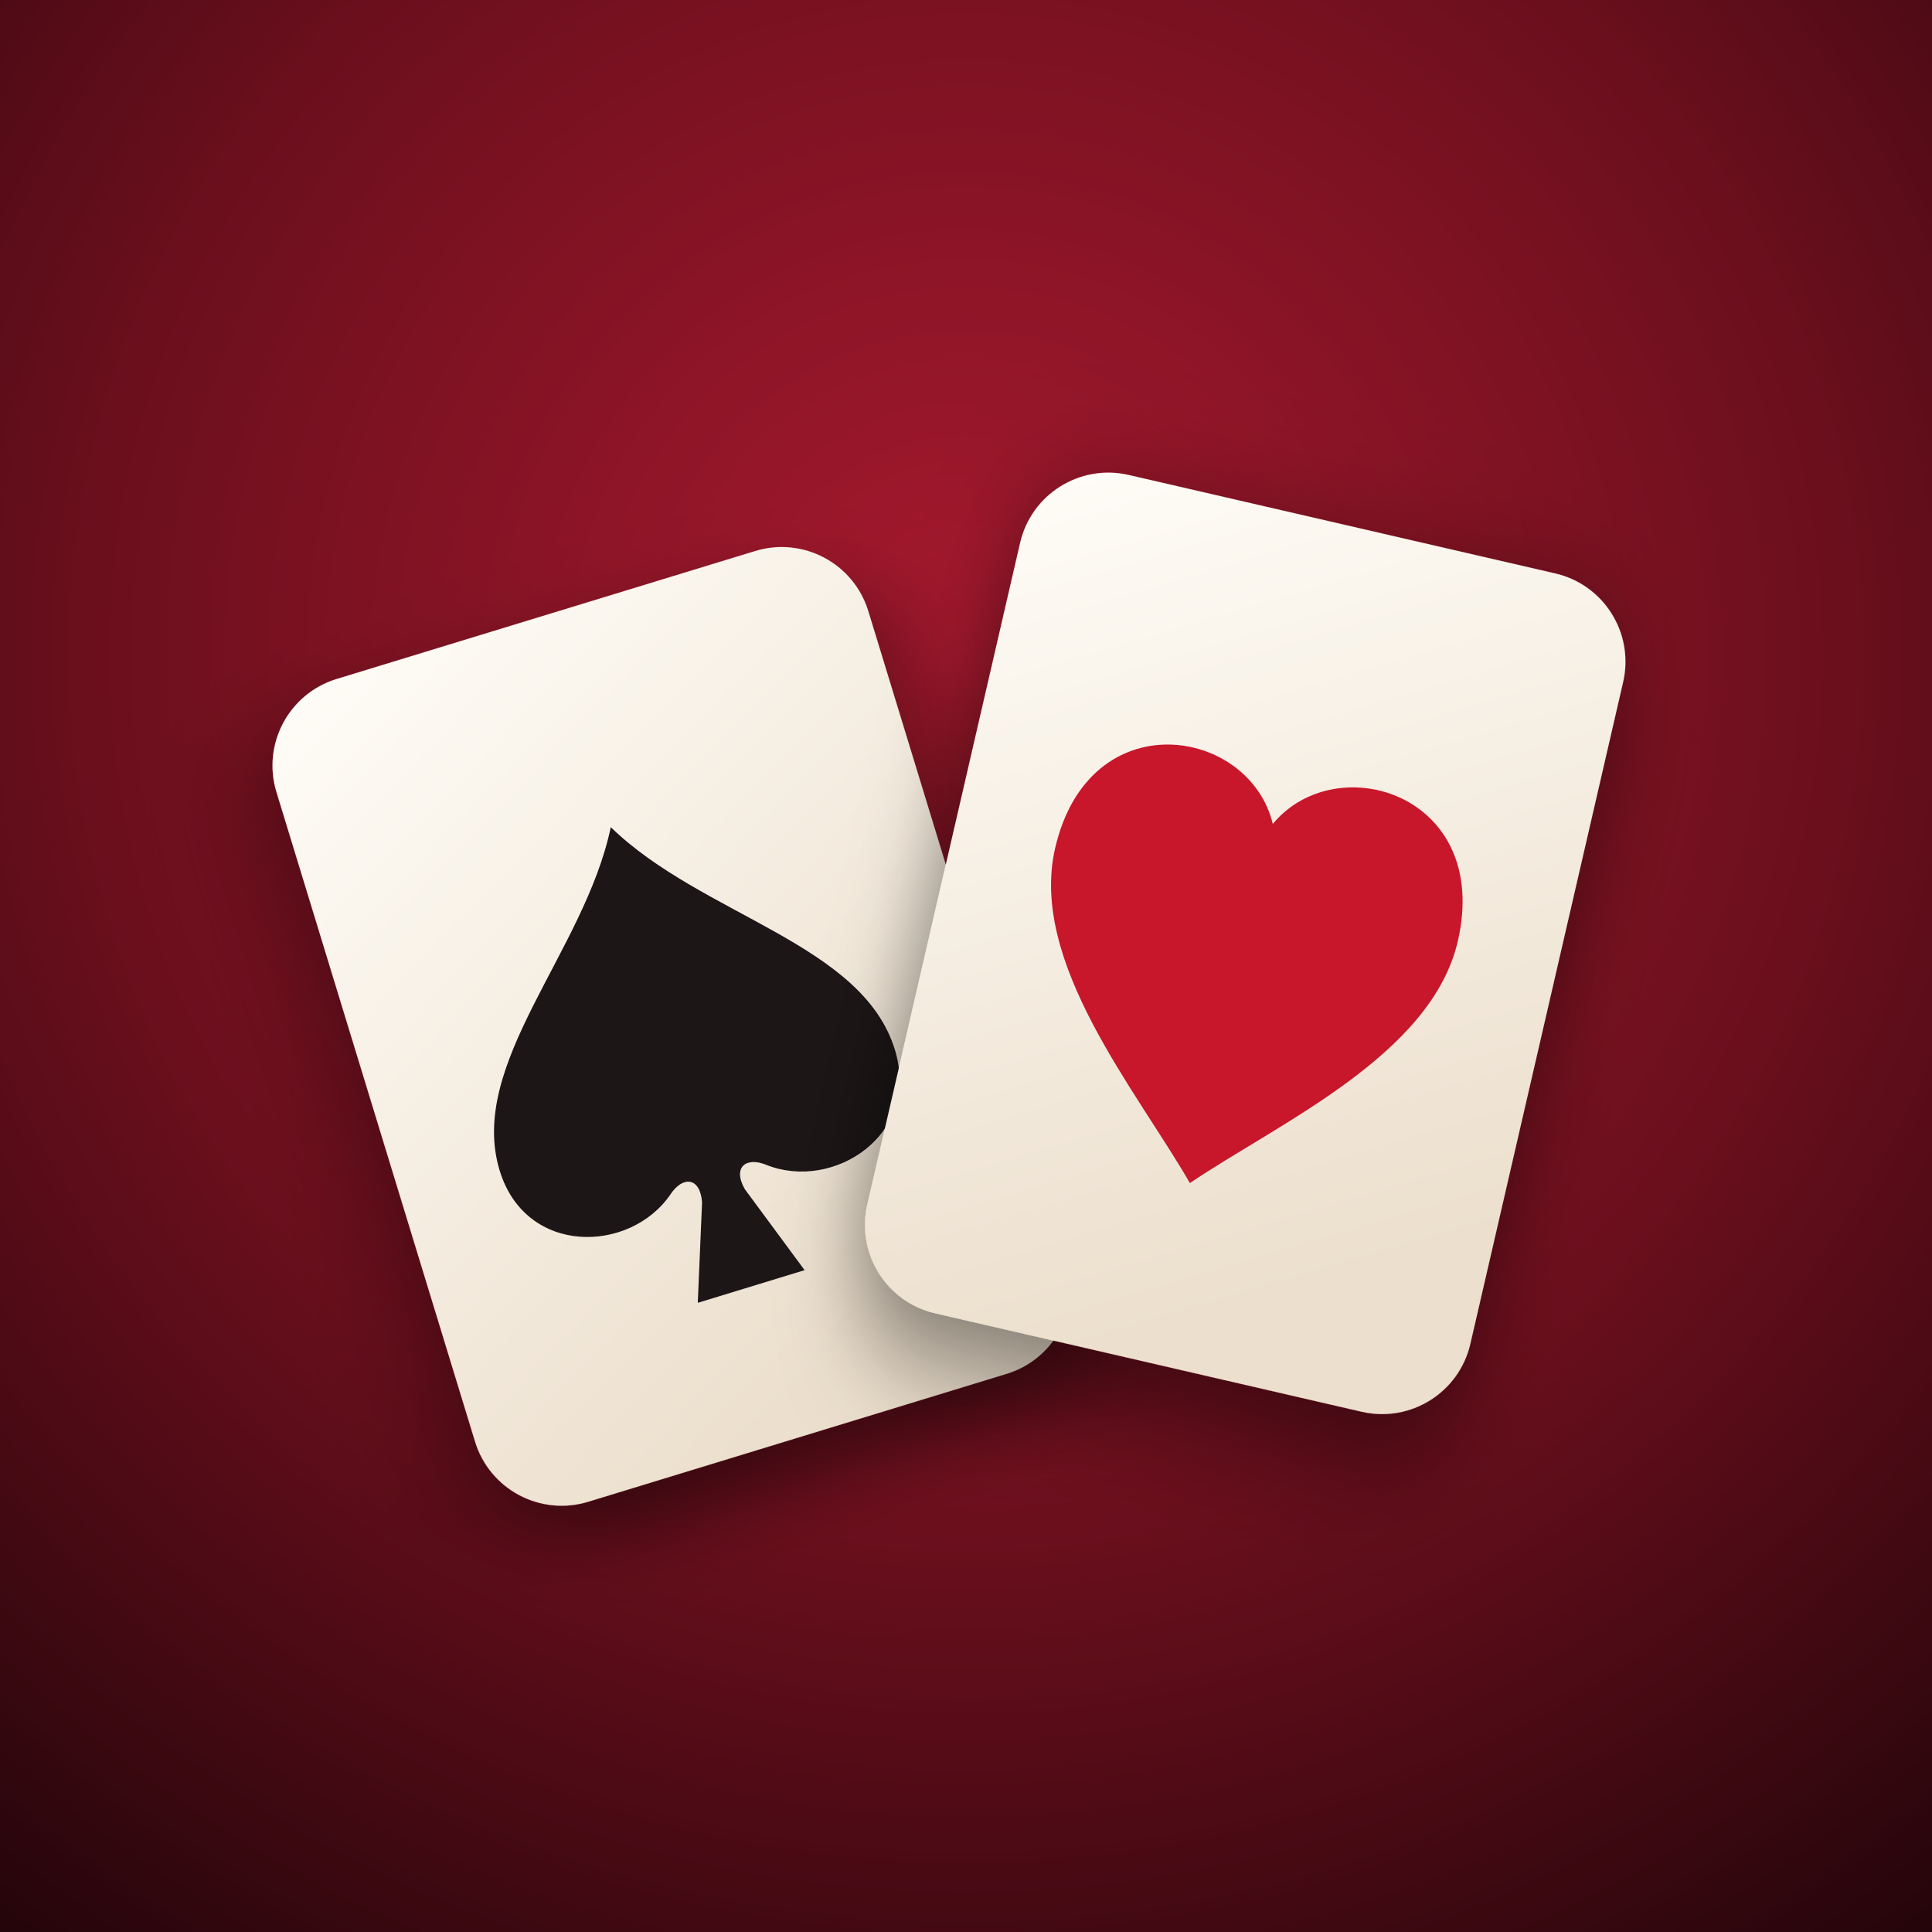
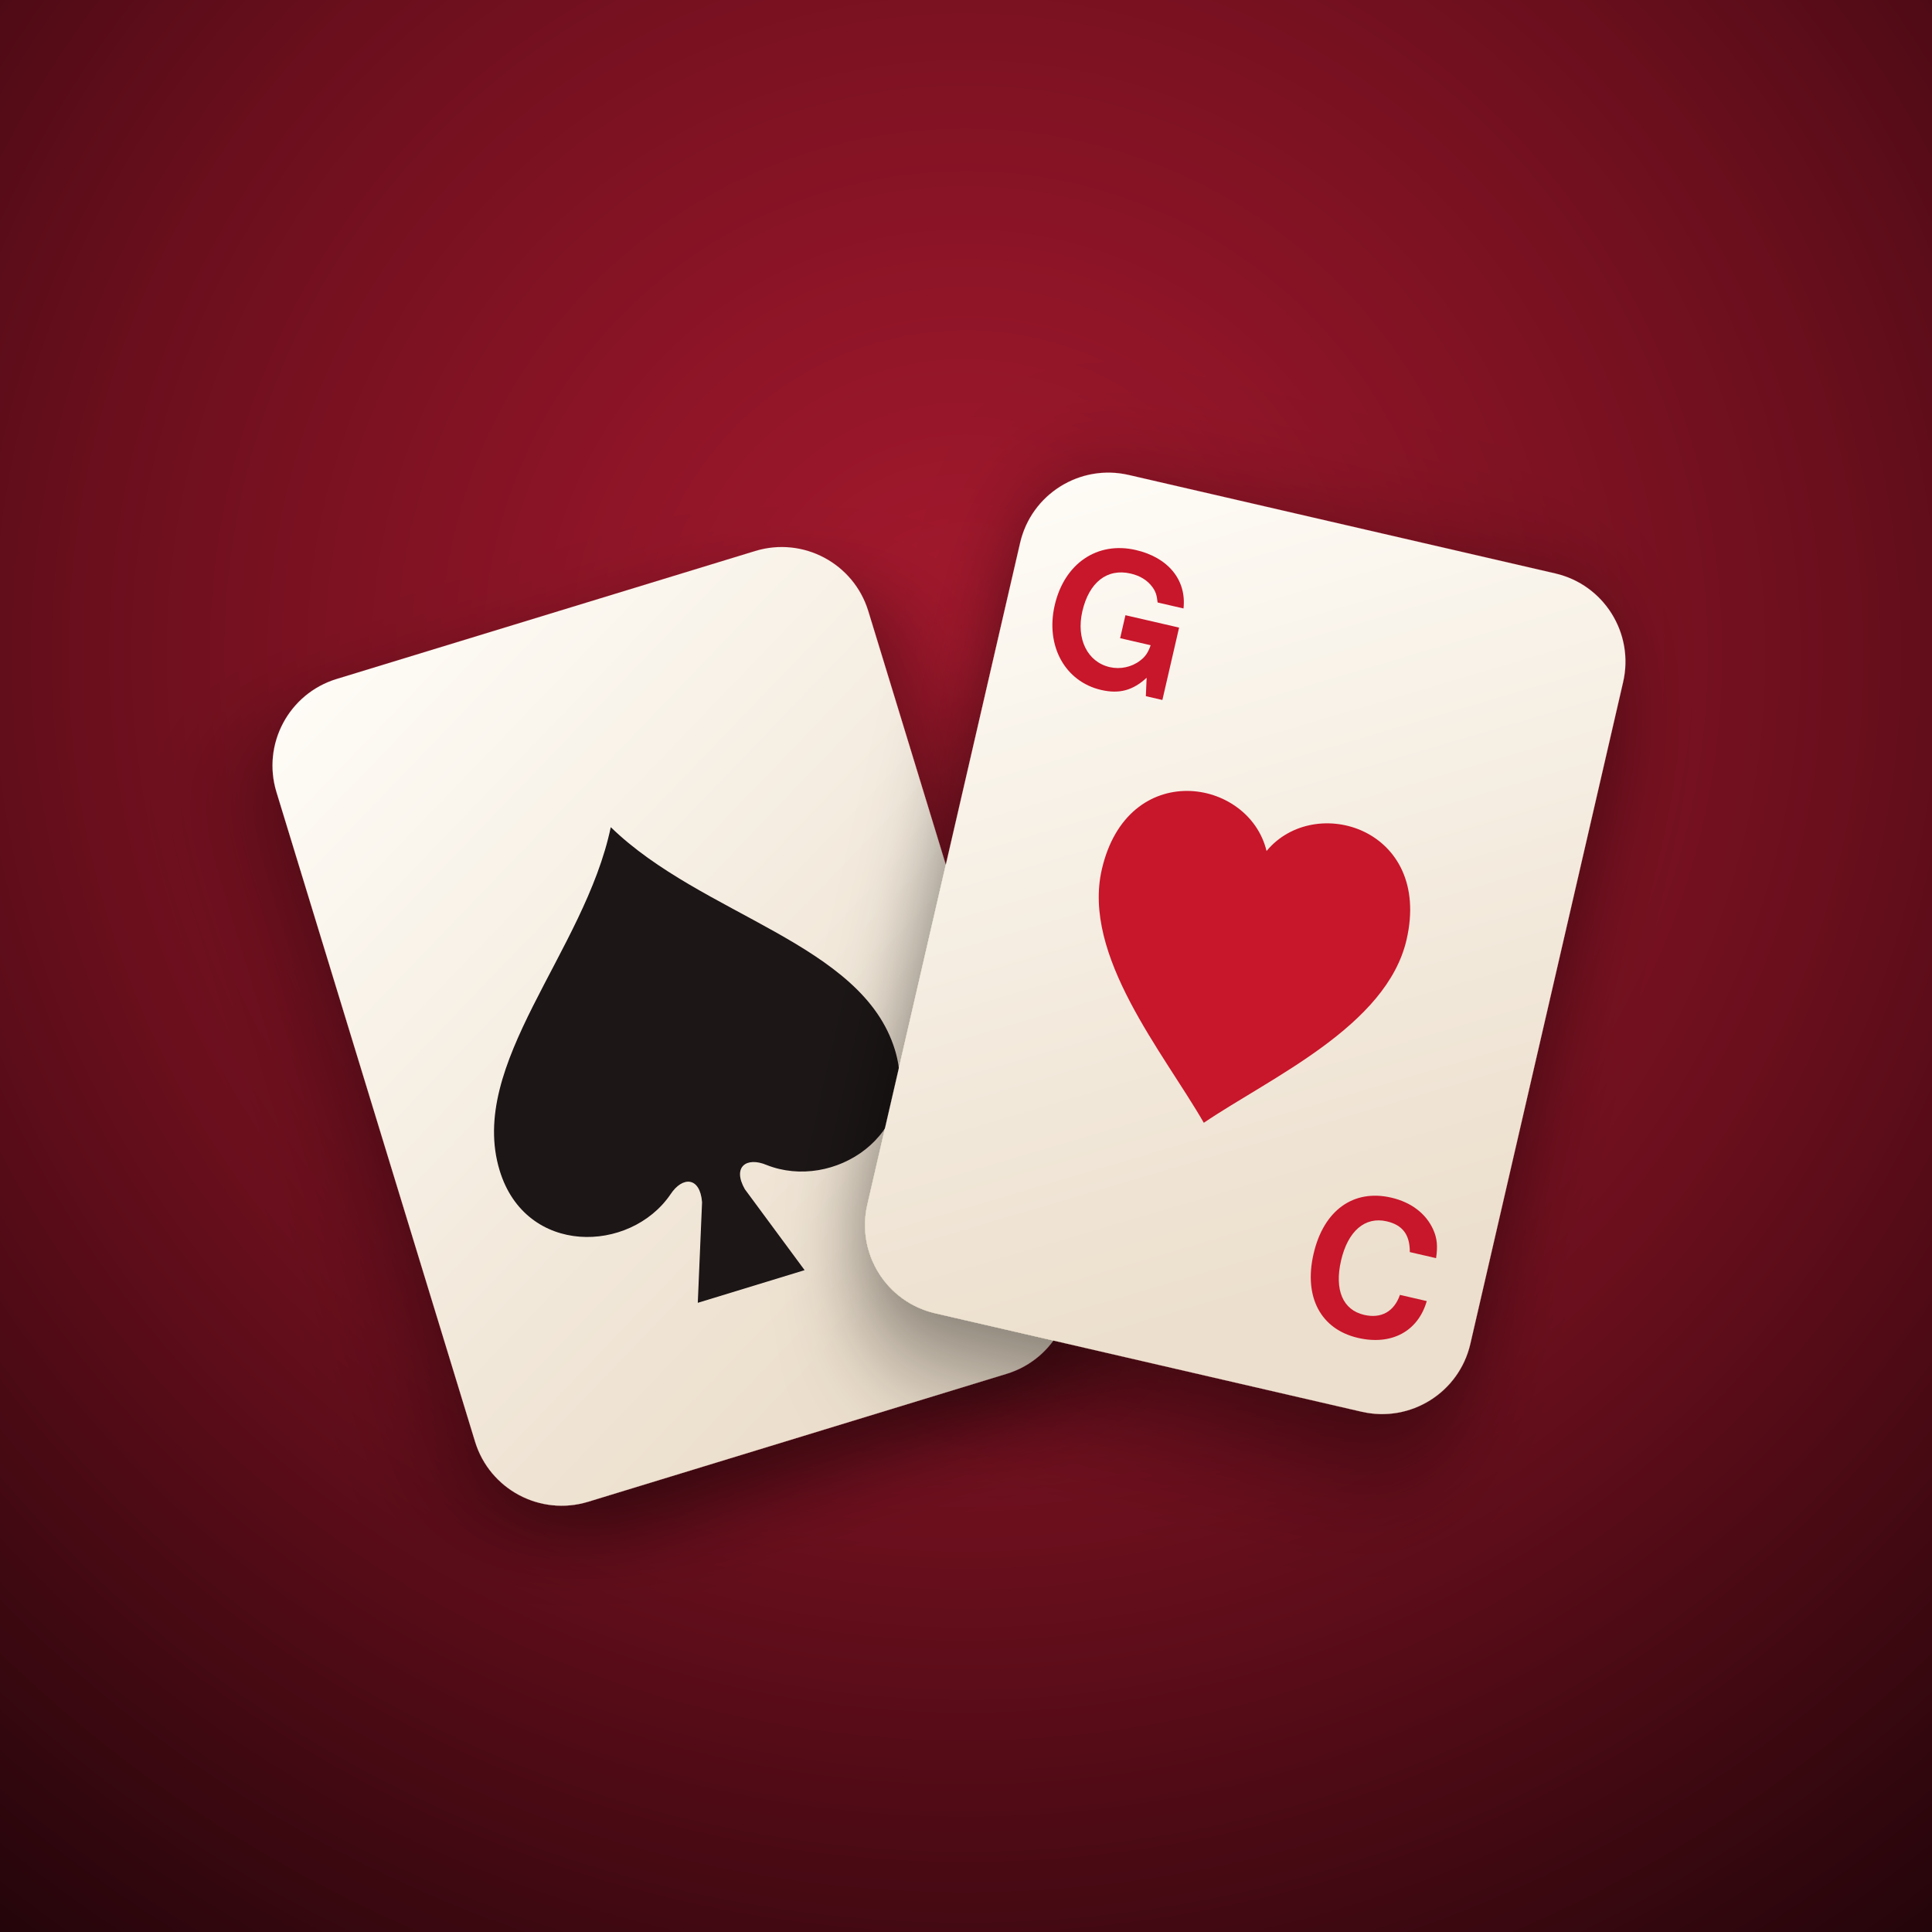
<svg xmlns="http://www.w3.org/2000/svg" viewBox="0 0 512 512" width="512" height="512">
  <defs>
    <radialGradient id="bg" cx="50%" cy="34%" r="82%">
      <stop offset="0%" stop-color="#a8192e" />
      <stop offset="55%" stop-color="#6b0f1d" />
      <stop offset="100%" stop-color="#24050a" />
    </radialGradient>
    <linearGradient id="face" x1="0" y1="0" x2="0.4" y2="1">
      <stop offset="0%" stop-color="#fffdf8" />
      <stop offset="100%" stop-color="#ecdfcd" />
    </linearGradient>
    <filter id="sh" x="-40%" y="-40%" width="180%" height="180%">
      <feDropShadow dx="0" dy="10" stdDeviation="14" flood-color="#000" flood-opacity=".5" />
    </filter>
    <path id="heart" d="M0,-52 C-16,-84 -74,-80 -74,-26 C-74,16 -26,52 0,80 C26,52 74,16 74,-26 C74,-80 16,-84 0,-52 Z" />
    <path id="spade" d="M0,-80 C-22,-40 -74,-14 -74,26 C-74,58 -38,68 -18,52 C-12,47 -6,49 -8,58 L-20,92 L20,92 L8,58 C6,49 12,47 18,52 C38,68 74,58 74,26 C74,-14 22,-40 0,-80 Z" />
  </defs>
  <rect width="512" height="512" fill="url(#bg)" />
  <g transform="translate(178 272) rotate(-17)" filter="url(#sh)">
    <rect x="-82" y="-114" width="164" height="228" rx="24" fill="url(#face)" />
    <use href="#spade" fill="#1b1216" transform="translate(0 4) scale(.74)" />
  </g>
  <g transform="translate(330 250) rotate(13)" filter="url(#sh)">
    <rect x="-82" y="-114" width="164" height="228" rx="24" fill="url(#face)" />
-     <use href="#heart" fill="#c8172c" transform="translate(0 6) scale(.74)" />
+     <use href="#heart" fill="#c8172c" transform="translate(0 4) scale(.56)" />
+     <g fill="#c8172c" font-family="Helvetica Neue, Helvetica, Arial, sans-serif" font-size="50" font-weight="bold" text-anchor="middle">
+       <text x="-52" y="-58">G</text>
+       <text x="52" y="94">C</text>
+     </g>
  </g>
</svg>
